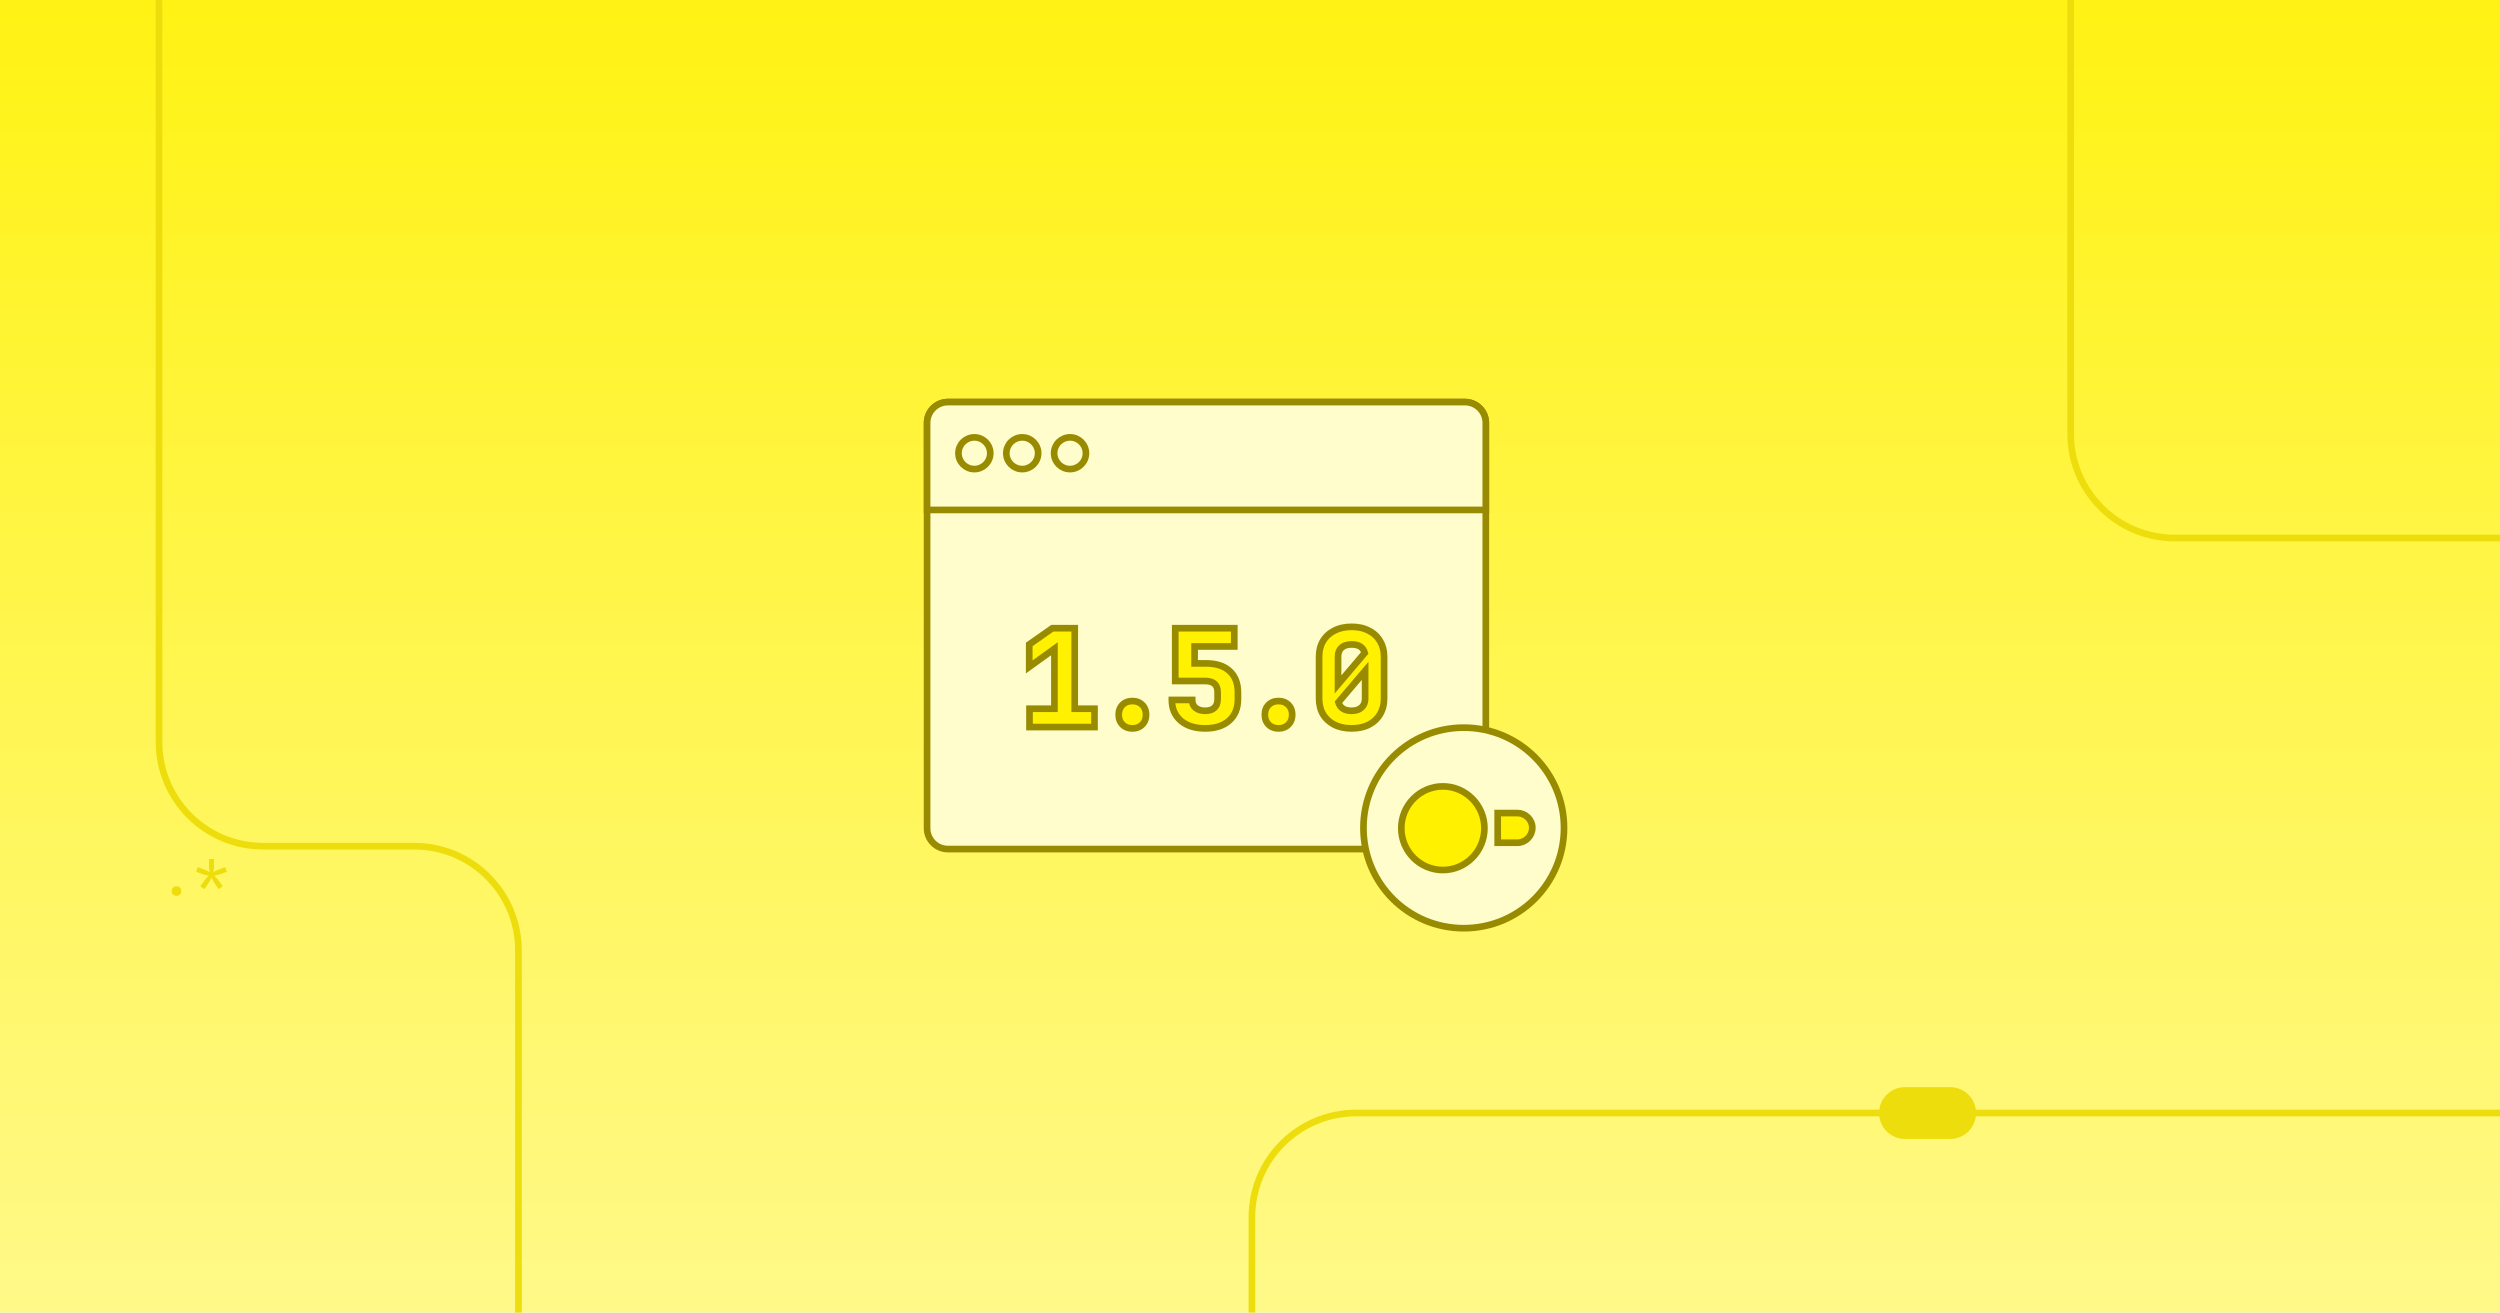
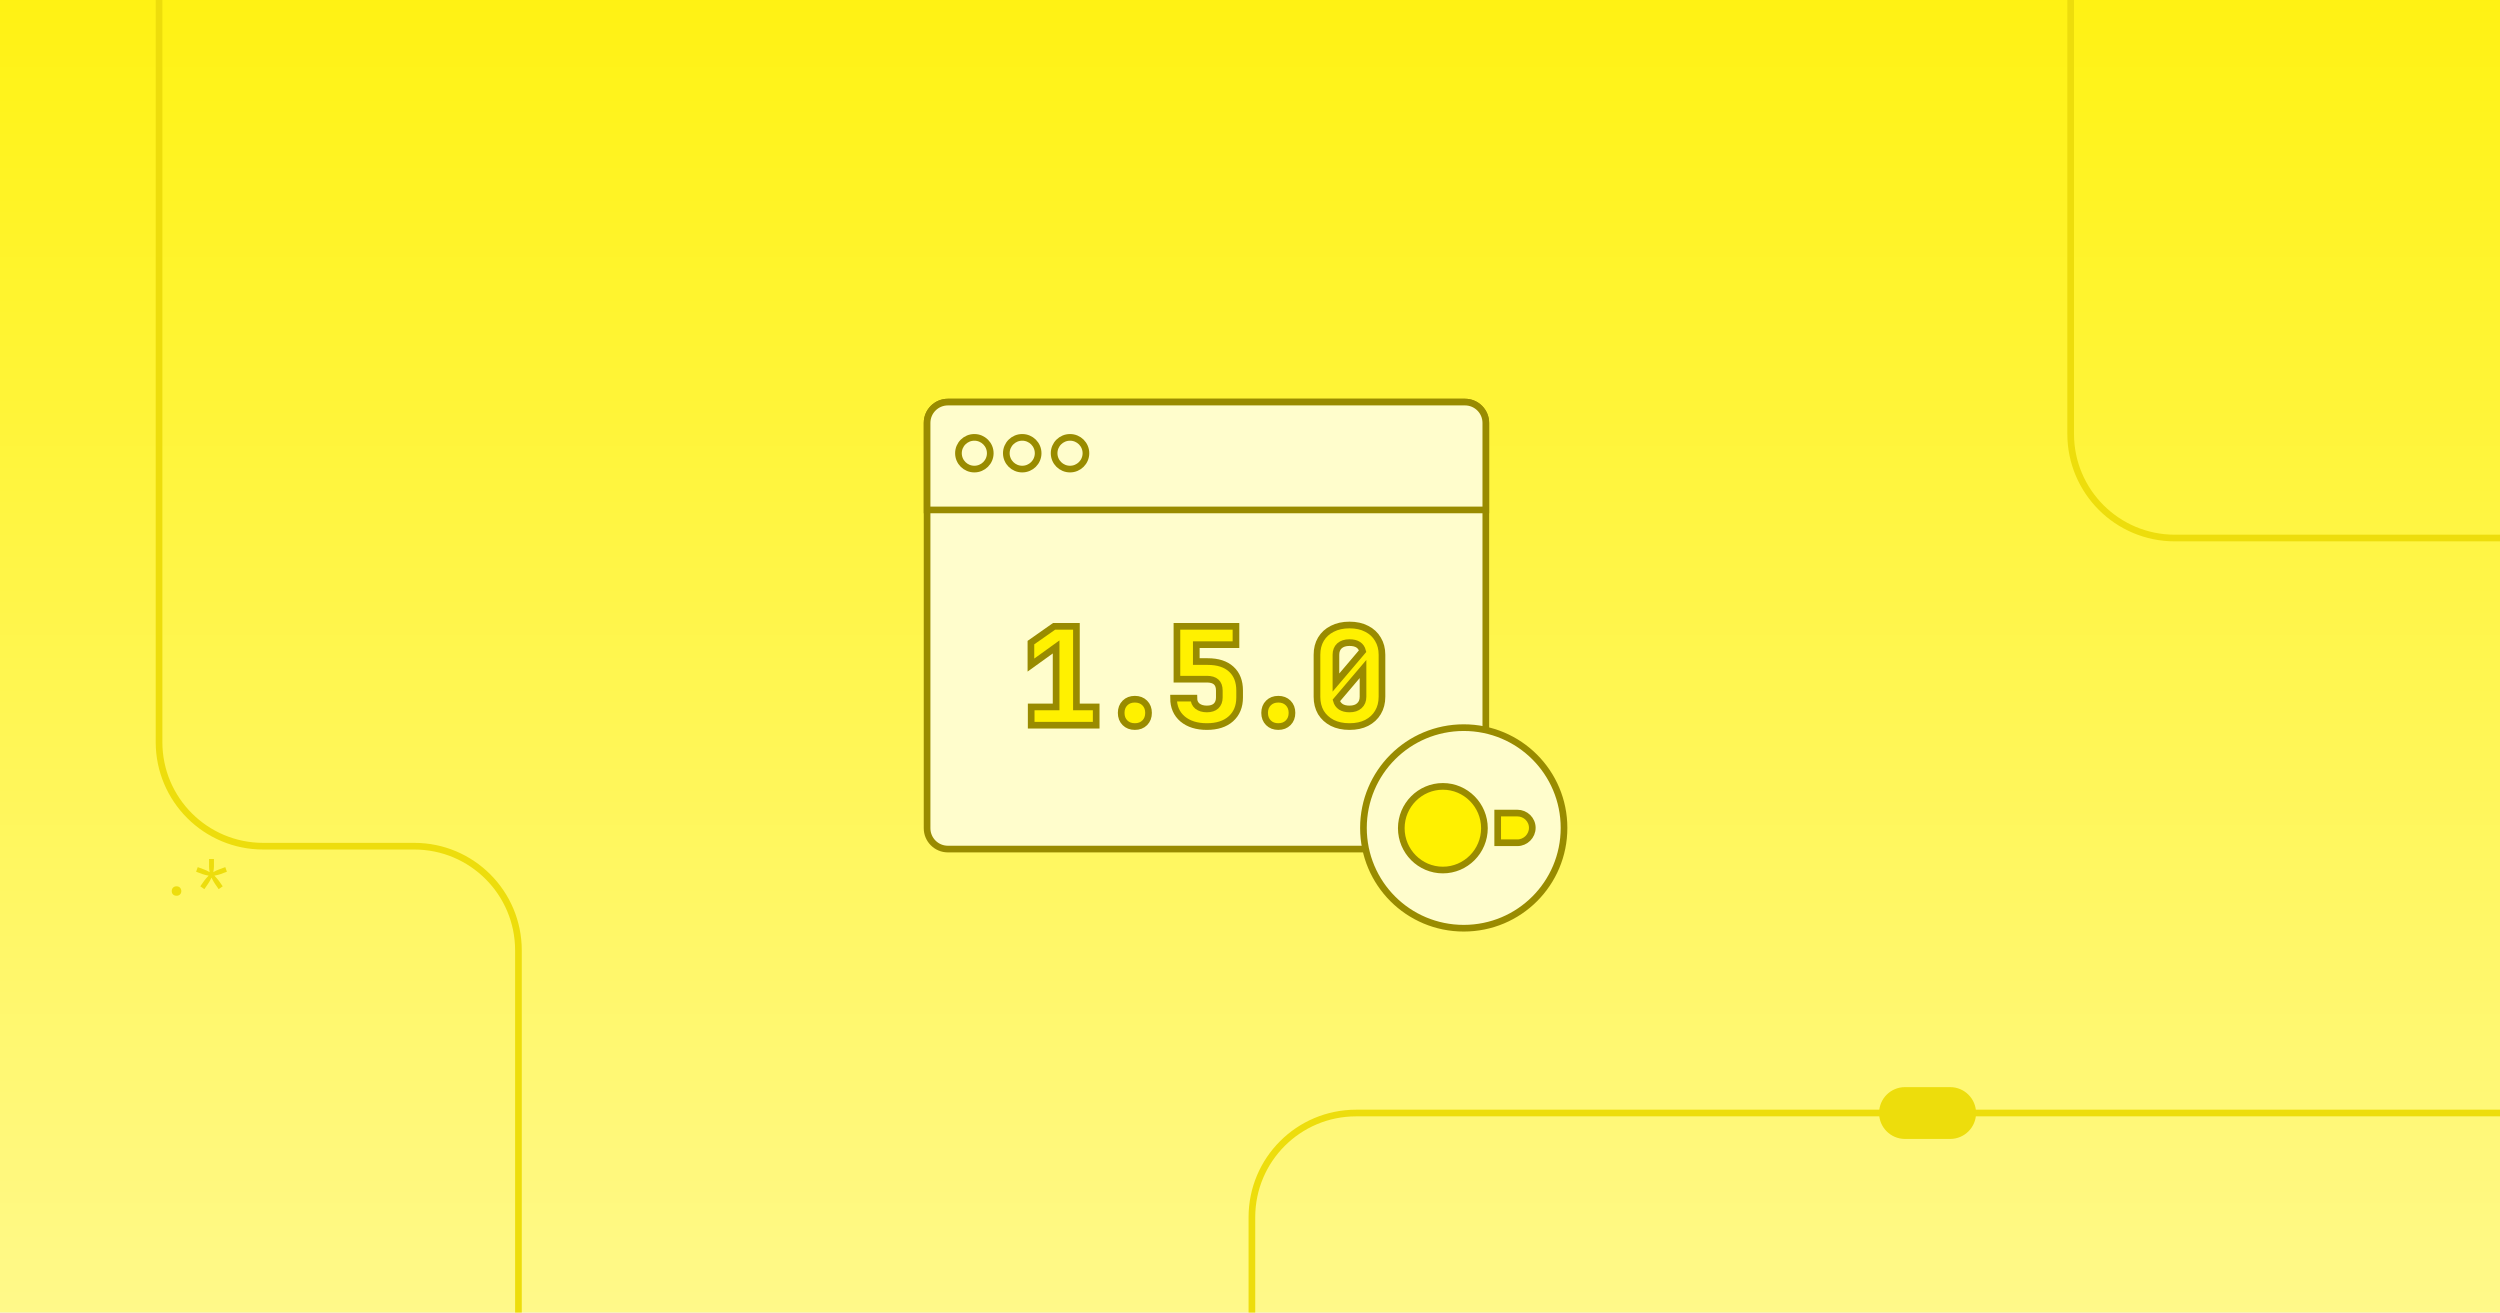
<svg xmlns="http://www.w3.org/2000/svg" width="1200" height="630" viewBox="0 0 1200 630" fill="none">
  <style id="thin-strokes">@media (min-width: 500px) { [stroke-width="3.2"] { stroke-width: 2; } }</style>
  <g clip-path="url(#clip0_17621_12170)">
    <rect width="1200" height="630" fill="url(#paint0_linear_17621_12170)" />
-     <path d="M1226.31 534.254L650.916 534.254C623.302 534.254 600.916 556.64 600.916 584.254L600.916 652.856" stroke="#EDDD0C" stroke-width="3.2" stroke-linecap="round" stroke-linejoin="round" />
-     <path d="M248.85 645.159L248.85 456.174C248.85 428.56 226.464 406.174 198.849 406.174L126.334 406.174C98.72 406.175 76.334 383.789 76.334 356.174L76.334 -82.83" stroke="#EDDD0C" stroke-width="3.2" stroke-linejoin="round" />
-     <path d="M84.734 429.965C84.043 429.965 83.483 429.759 83.054 429.349C82.643 428.938 82.438 428.406 82.438 427.753C82.438 427.062 82.643 426.502 83.054 426.073C83.483 425.643 84.043 425.429 84.734 425.429C85.425 425.429 85.975 425.643 86.386 426.073C86.815 426.502 87.03 427.062 87.03 427.753C87.03 428.406 86.815 428.938 86.386 429.349C85.975 429.759 85.425 429.965 84.734 429.965ZM98.079 426.801L96.147 425.429L97.967 422.825C98.21 422.489 98.536 422.078 98.947 421.593C99.376 421.107 99.778 420.678 100.151 420.305C99.628 420.23 99.078 420.118 98.499 419.969C97.92 419.819 97.463 419.679 97.127 419.549L94.131 418.429L94.915 416.217L97.939 417.337C98.256 417.449 98.676 417.626 99.199 417.869C99.722 418.111 100.198 418.363 100.627 418.625C100.534 418.139 100.459 417.645 100.403 417.141C100.366 416.618 100.347 416.179 100.347 415.825V412.325H102.699V415.825C102.699 416.179 102.671 416.618 102.615 417.141C102.559 417.645 102.484 418.139 102.391 418.625C102.839 418.363 103.315 418.111 103.819 417.869C104.342 417.626 104.771 417.449 105.107 417.337L108.131 416.217L108.915 418.429L105.919 419.549C105.583 419.679 105.126 419.819 104.547 419.969C103.968 420.118 103.418 420.23 102.895 420.305C103.268 420.678 103.67 421.117 104.099 421.621C104.528 422.106 104.855 422.507 105.079 422.825L106.899 425.429L104.967 426.801L103.147 424.169C102.923 423.851 102.652 423.413 102.335 422.853C102.018 422.293 101.747 421.77 101.523 421.285C101.299 421.77 101.028 422.293 100.711 422.853C100.394 423.394 100.123 423.833 99.899 424.169L98.079 426.801Z" fill="#EDDD0C" />
+     <path d="M1226.31 534.254L650.914 534.254C623.3 534.254 600.914 556.64 600.914 584.254L600.914 652.856" stroke="#EDDD0C" stroke-width="3.2" stroke-linecap="round" stroke-linejoin="round" />
+     <path d="M248.852 645.159L248.852 456.174C248.852 428.56 226.466 406.174 198.851 406.174L126.336 406.174C98.722 406.175 76.336 383.789 76.336 356.174L76.336 -82.83" stroke="#EDDD0C" stroke-width="3.2" stroke-linejoin="round" />
+     <path d="M84.736 429.965C84.045 429.965 83.485 429.759 83.056 429.349C82.645 428.938 82.44 428.406 82.44 427.753C82.44 427.062 82.645 426.502 83.056 426.073C83.485 425.643 84.045 425.429 84.736 425.429C85.427 425.429 85.977 425.643 86.388 426.073C86.817 426.502 87.032 427.062 87.032 427.753C87.032 428.406 86.817 428.938 86.388 429.349C85.977 429.759 85.427 429.965 84.736 429.965ZM98.081 426.801L96.149 425.429L97.969 422.825C98.212 422.489 98.538 422.078 98.949 421.593C99.378 421.107 99.78 420.678 100.153 420.305C99.63 420.23 99.08 420.118 98.501 419.969C97.922 419.819 97.465 419.679 97.129 419.549L94.133 418.429L94.917 416.217L97.941 417.337C98.258 417.449 98.678 417.626 99.201 417.869C99.724 418.111 100.2 418.363 100.629 418.625C100.536 418.139 100.461 417.645 100.405 417.141C100.368 416.618 100.349 416.179 100.349 415.825V412.325H102.701V415.825C102.701 416.179 102.673 416.618 102.617 417.141C102.561 417.645 102.486 418.139 102.393 418.625C102.841 418.363 103.317 418.111 103.821 417.869C104.344 417.626 104.773 417.449 105.109 417.337L108.133 416.217L108.917 418.429L105.921 419.549C105.585 419.679 105.128 419.819 104.549 419.969C103.97 420.118 103.42 420.23 102.897 420.305C103.27 420.678 103.672 421.117 104.101 421.621C104.53 422.106 104.857 422.507 105.081 422.825L106.901 425.429L104.969 426.801L103.149 424.169C102.925 423.851 102.654 423.413 102.337 422.853C102.02 422.293 101.749 421.77 101.525 421.285C101.301 421.77 101.03 422.293 100.713 422.853C100.396 423.394 100.125 423.833 99.901 424.169L98.081 426.801Z" fill="#EDDD0C" />
    <path d="M993.918 -46.914L993.918 208.254C993.918 235.868 1016.3 258.254 1043.92 258.254L1244.88 258.254" stroke="#EDDD0C" stroke-width="3.2" stroke-linejoin="round" />
    <rect x="903.559" y="545.092" width="21.675" height="43.349" rx="10.837" transform="rotate(-90 903.559 545.092)" fill="#EDDD0C" stroke="#EDDD0C" stroke-width="3.2" />
  </g>
  <rect x="445" y="193" width="268.19" height="214.552" rx="10" fill="#FFFDCC" stroke="#998B00" stroke-width="3.2" stroke-miterlimit="10" />
  <path d="M445 203C445 197.477 449.477 193 455 193H703.19C708.713 193 713.19 197.477 713.19 203V244.756H445V203Z" fill="#FFFDCC" stroke="#998B00" stroke-width="3.2" stroke-miterlimit="10" />
  <path d="M467.691 225.16C471.908 225.16 475.326 221.752 475.326 217.549C475.326 213.346 471.908 209.938 467.691 209.938C463.473 209.938 460.055 213.346 460.055 217.549C460.055 221.752 463.473 225.16 467.691 225.16Z" fill="#FFFDCC" stroke="#998B00" stroke-width="3.2" stroke-miterlimit="10" />
  <path d="M490.671 225.16C494.888 225.16 498.307 221.752 498.307 217.549C498.307 213.346 494.888 209.938 490.671 209.938C486.454 209.938 483.035 213.346 483.035 217.549C483.035 221.752 486.454 225.16 490.671 225.16Z" fill="#FFFDCC" stroke="#998B00" stroke-width="3.2" stroke-miterlimit="10" />
-   <path d="M513.611 225.16C517.828 225.16 521.246 221.752 521.246 217.549C521.246 213.346 517.828 209.938 513.611 209.938C509.393 209.938 505.975 213.346 505.975 217.549C505.975 221.752 509.393 225.16 513.611 225.16Z" fill="#FFFDCC" stroke="#998B00" stroke-width="3.2" stroke-miterlimit="10" />
-   <path d="M494.159 348.98V340.205H506.119V311.41L494.029 320.12V309.33L505.144 301.53H515.869V340.205H525.359V348.98H494.159ZM543.534 349.63C541.584 349.63 540.002 349.024 538.789 347.81C537.575 346.597 536.969 345.015 536.969 343.065C536.969 341.115 537.575 339.534 538.789 338.32C540.002 337.107 541.584 336.5 543.534 336.5C545.484 336.5 547.065 337.107 548.279 338.32C549.492 339.534 550.099 341.115 550.099 343.065C550.099 345.015 549.492 346.597 548.279 347.81C547.065 349.024 545.484 349.63 543.534 349.63ZM578.478 349.63C573.625 349.63 569.747 348.417 566.843 345.99C563.94 343.52 562.488 340.184 562.488 335.98H572.238C572.238 337.584 572.802 338.862 573.928 339.815C575.098 340.725 576.615 341.18 578.478 341.18C580.385 341.18 581.858 340.704 582.898 339.75C583.938 338.754 584.458 337.389 584.458 335.655V332.34C584.458 328.7 582.465 326.88 578.478 326.88H564.113V301.53H592.453V310.305H573.408V318.43H578.868C583.765 318.43 587.535 319.644 590.178 322.07C592.865 324.497 594.208 327.92 594.208 332.34V335.655C594.208 339.989 592.8 343.412 589.983 345.925C587.21 348.395 583.375 349.63 578.478 349.63ZM613.683 349.63C611.733 349.63 610.151 349.024 608.938 347.81C607.725 346.597 607.118 345.015 607.118 343.065C607.118 341.115 607.725 339.534 608.938 338.32C610.151 337.107 611.733 336.5 613.683 336.5C615.633 336.5 617.215 337.107 618.428 338.32C619.641 339.534 620.248 341.115 620.248 343.065C620.248 345.015 619.641 346.597 618.428 347.81C617.215 349.024 615.633 349.63 613.683 349.63ZM648.758 349.63C645.594 349.63 642.843 349.045 640.503 347.875C638.163 346.662 636.343 344.994 635.043 342.87C633.786 340.704 633.158 338.19 633.158 335.33V315.18C633.158 312.32 633.786 309.829 635.043 307.705C636.343 305.539 638.163 303.87 640.503 302.7C642.843 301.487 645.594 300.88 648.758 300.88C651.964 300.88 654.716 301.487 657.013 302.7C659.353 303.87 661.151 305.539 662.408 307.705C663.708 309.829 664.358 312.32 664.358 315.18V335.33C664.358 338.19 663.708 340.704 662.408 342.87C661.151 344.994 659.353 346.662 657.013 347.875C654.716 349.045 651.964 349.63 648.758 349.63ZM642.258 315.18V328.505L655.063 313.425C654.369 310.695 652.268 309.33 648.758 309.33C646.721 309.33 645.118 309.85 643.948 310.89C642.821 311.93 642.258 313.36 642.258 315.18ZM648.758 341.18C650.794 341.18 652.376 340.66 653.503 339.62C654.673 338.58 655.258 337.15 655.258 335.33V322.005L642.453 337.085C642.799 338.385 643.514 339.404 644.598 340.14C645.681 340.834 647.068 341.18 648.758 341.18Z" fill="#FFF100" />
-   <path d="M494.159 348.98H492.559V350.58H494.159V348.98ZM494.159 340.205V338.605H492.559V340.205H494.159ZM506.119 340.205V341.805H507.719V340.205H506.119ZM506.119 311.41H507.719V308.286L505.184 310.112L506.119 311.41ZM494.029 320.12H492.429V323.245L494.964 321.419L494.029 320.12ZM494.029 309.33L493.11 308.021L492.429 308.499V309.33H494.029ZM505.144 301.53V299.93H504.639L504.225 300.221L505.144 301.53ZM515.869 301.53H517.469V299.93H515.869V301.53ZM515.869 340.205H514.269V341.805H515.869V340.205ZM525.359 340.205H526.959V338.605H525.359V340.205ZM525.359 348.98V350.58H526.959V348.98H525.359ZM494.159 348.98H495.759V340.205H494.159H492.559V348.98H494.159ZM494.159 340.205V341.805H506.119V340.205V338.605H494.159V340.205ZM506.119 340.205H507.719V311.41H506.119H504.519V340.205H506.119ZM506.119 311.41L505.184 310.112L493.094 318.822L494.029 320.12L494.964 321.419L507.054 312.709L506.119 311.41ZM494.029 320.12H495.629V309.33H494.029H492.429V320.12H494.029ZM494.029 309.33L494.948 310.64L506.063 302.84L505.144 301.53L504.225 300.221L493.11 308.021L494.029 309.33ZM505.144 301.53V303.13H515.869V301.53V299.93H505.144V301.53ZM515.869 301.53H514.269V340.205H515.869H517.469V301.53H515.869ZM515.869 340.205V341.805H525.359V340.205V338.605H515.869V340.205ZM525.359 340.205H523.759V348.98H525.359H526.959V340.205H525.359ZM525.359 348.98V347.38H494.159V348.98V350.58H525.359V348.98ZM538.789 347.81L537.657 348.942V348.942L538.789 347.81ZM538.789 338.32L537.657 337.189V337.189L538.789 338.32ZM548.279 347.81L549.41 348.942L548.279 347.81ZM543.534 349.63V348.03C541.945 348.03 540.792 347.551 539.92 346.679L538.789 347.81L537.657 348.942C539.213 350.497 541.222 351.23 543.534 351.23V349.63ZM538.789 347.81L539.92 346.679C539.049 345.808 538.569 344.654 538.569 343.065H536.969H535.369C535.369 345.377 536.102 347.387 537.657 348.942L538.789 347.81ZM536.969 343.065H538.569C538.569 341.477 539.049 340.323 539.92 339.452L538.789 338.32L537.657 337.189C536.102 338.744 535.369 340.754 535.369 343.065H536.969ZM538.789 338.32L539.92 339.452C540.792 338.58 541.945 338.1 543.534 338.1V336.5V334.9C541.222 334.9 539.213 335.634 537.657 337.189L538.789 338.32ZM543.534 336.5V338.1C545.122 338.1 546.276 338.58 547.147 339.452L548.279 338.32L549.41 337.189C547.855 335.634 545.845 334.9 543.534 334.9V336.5ZM548.279 338.32L547.147 339.452C548.019 340.323 548.499 341.477 548.499 343.065H550.099H551.699C551.699 340.754 550.965 338.744 549.41 337.189L548.279 338.32ZM550.099 343.065H548.499C548.499 344.654 548.019 345.808 547.147 346.679L548.279 347.81L549.41 348.942C550.965 347.387 551.699 345.377 551.699 343.065H550.099ZM548.279 347.81L547.147 346.679C546.276 347.551 545.122 348.03 543.534 348.03V349.63V351.23C545.845 351.23 547.855 350.497 549.41 348.942L548.279 347.81ZM566.843 345.99L565.807 347.209L565.817 347.218L566.843 345.99ZM562.488 335.98V334.38H560.888V335.98H562.488ZM572.238 335.98H573.838V334.38H572.238V335.98ZM573.928 339.815L572.895 341.037L572.92 341.058L572.946 341.078L573.928 339.815ZM582.898 339.75L583.98 340.93L583.993 340.918L584.005 340.906L582.898 339.75ZM564.113 326.88H562.513V328.48H564.113V326.88ZM564.113 301.53V299.93H562.513V301.53H564.113ZM592.453 301.53H594.053V299.93H592.453V301.53ZM592.453 310.305V311.905H594.053V310.305H592.453ZM573.408 310.305V308.705H571.808V310.305H573.408ZM573.408 318.43H571.808V320.03H573.408V318.43ZM590.178 322.07L589.096 323.249L589.106 323.258L590.178 322.07ZM589.983 345.925L591.048 347.12L591.049 347.119L589.983 345.925ZM578.478 349.63V348.03C573.892 348.03 570.412 346.888 567.869 344.763L566.843 345.99L565.817 347.218C569.082 349.947 573.358 351.23 578.478 351.23V349.63ZM566.843 345.99L567.88 344.772C565.374 342.639 564.088 339.769 564.088 335.98H562.488H560.888C560.888 340.599 562.507 344.402 565.807 347.209L566.843 345.99ZM562.488 335.98V337.58H572.238V335.98V334.38H562.488V335.98ZM572.238 335.98H570.638C570.638 338.008 571.375 339.751 572.895 341.037L573.928 339.815L574.962 338.594C574.228 337.973 573.838 337.159 573.838 335.98H572.238ZM573.928 339.815L572.946 341.078C574.463 342.258 576.352 342.78 578.478 342.78V341.18V339.58C576.878 339.58 575.734 339.193 574.911 338.553L573.928 339.815ZM578.478 341.18V342.78C580.643 342.78 582.554 342.237 583.98 340.93L582.898 339.75L581.817 338.571C581.163 339.171 580.128 339.58 578.478 339.58V341.18ZM582.898 339.75L584.005 340.906C585.423 339.547 586.058 337.729 586.058 335.655H584.458H582.858C582.858 337.048 582.454 337.961 581.791 338.595L582.898 339.75ZM584.458 335.655H586.058V332.34H584.458H582.858V335.655H584.458ZM584.458 332.34H586.058C586.058 330.234 585.475 328.372 584.042 327.064C582.637 325.781 580.684 325.28 578.478 325.28V326.88V328.48C580.259 328.48 581.296 328.89 581.885 329.427C582.445 329.939 582.858 330.806 582.858 332.34H584.458ZM578.478 326.88V325.28H564.113V326.88V328.48H578.478V326.88ZM564.113 326.88H565.713V301.53H564.113H562.513V326.88H564.113ZM564.113 301.53V303.13H592.453V301.53V299.93H564.113V301.53ZM592.453 301.53H590.853V310.305H592.453H594.053V301.53H592.453ZM592.453 310.305V308.705H573.408V310.305V311.905H592.453V310.305ZM573.408 310.305H571.808V318.43H573.408H575.008V310.305H573.408ZM573.408 318.43V320.03H578.868V318.43V316.83H573.408V318.43ZM578.868 318.43V320.03C583.512 320.03 586.842 321.179 589.096 323.249L590.178 322.07L591.26 320.892C588.229 318.109 584.018 316.83 578.868 316.83V318.43ZM590.178 322.07L589.106 323.258C591.384 325.315 592.608 328.265 592.608 332.34H594.208H595.808C595.808 327.576 594.346 323.679 591.251 320.883L590.178 322.07ZM594.208 332.34H592.608V335.655H594.208H595.808V332.34H594.208ZM594.208 335.655H592.608C592.608 339.607 591.343 342.568 588.918 344.732L589.983 345.925L591.049 347.119C594.257 344.256 595.808 340.37 595.808 335.655H594.208ZM589.983 345.925L588.919 344.731C586.522 346.866 583.11 348.03 578.478 348.03V349.63V351.23C583.64 351.23 587.898 349.925 591.048 347.12L589.983 345.925ZM608.938 347.81L607.807 348.942V348.942L608.938 347.81ZM608.938 338.32L607.807 337.189V337.189L608.938 338.32ZM618.428 347.81L619.559 348.942L618.428 347.81ZM613.683 349.63V348.03C612.094 348.03 610.941 347.551 610.069 346.679L608.938 347.81L607.807 348.942C609.362 350.497 611.372 351.23 613.683 351.23V349.63ZM608.938 347.81L610.069 346.679C609.198 345.808 608.718 344.654 608.718 343.065H607.118H605.518C605.518 345.377 606.251 347.387 607.807 348.942L608.938 347.81ZM607.118 343.065H608.718C608.718 341.477 609.198 340.323 610.069 339.452L608.938 338.32L607.807 337.189C606.251 338.744 605.518 340.754 605.518 343.065H607.118ZM608.938 338.32L610.069 339.452C610.941 338.58 612.094 338.1 613.683 338.1V336.5V334.9C611.372 334.9 609.362 335.634 607.807 337.189L608.938 338.32ZM613.683 336.5V338.1C615.272 338.1 616.425 338.58 617.297 339.452L618.428 338.32L619.559 337.189C618.004 335.634 615.994 334.9 613.683 334.9V336.5ZM618.428 338.32L617.297 339.452C618.168 340.323 618.648 341.477 618.648 343.065H620.248H621.848C621.848 340.754 621.115 338.744 619.559 337.189L618.428 338.32ZM620.248 343.065H618.648C618.648 344.654 618.168 345.808 617.297 346.679L618.428 347.81L619.559 348.942C621.115 347.387 621.848 345.377 621.848 343.065H620.248ZM618.428 347.81L617.297 346.679C616.425 347.551 615.272 348.03 613.683 348.03V349.63V351.23C615.994 351.23 618.004 350.497 619.559 348.942L618.428 347.81ZM640.503 347.875L639.766 349.296L639.777 349.301L639.787 349.307L640.503 347.875ZM635.043 342.87L633.659 343.673L633.668 343.69L633.678 343.706L635.043 342.87ZM635.043 307.705L633.671 306.882L633.666 306.891L635.043 307.705ZM640.503 302.7L641.218 304.132L641.229 304.126L641.239 304.121L640.503 302.7ZM657.013 302.7L656.265 304.115L656.281 304.124L656.297 304.132L657.013 302.7ZM662.408 307.705L661.024 308.508L661.033 308.525L661.043 308.541L662.408 307.705ZM662.408 342.87L661.036 342.047L661.031 342.056L662.408 342.87ZM657.013 347.875L657.739 349.301L657.749 349.296L657.013 347.875ZM642.258 328.505H640.658V332.862L643.477 329.541L642.258 328.505ZM655.063 313.425L656.282 314.461L656.817 313.832L656.613 313.032L655.063 313.425ZM643.948 310.89L642.885 309.695L642.873 309.705L642.862 309.715L643.948 310.89ZM653.503 339.62L652.44 338.425L652.428 338.435L652.417 338.445L653.503 339.62ZM655.258 322.005H656.858V317.649L654.038 320.97L655.258 322.005ZM642.453 337.085L641.233 336.05L640.691 336.688L640.907 337.498L642.453 337.085ZM644.598 340.14L643.698 341.464L643.716 341.476L643.735 341.488L644.598 340.14ZM648.758 349.63V348.03C645.791 348.03 643.294 347.482 641.218 346.444L640.503 347.875L639.787 349.307C642.391 350.609 645.397 351.23 648.758 351.23V349.63ZM640.503 347.875L641.239 346.455C639.142 345.368 637.546 343.895 636.407 342.035L635.043 342.87L633.678 343.706C635.139 346.093 637.183 347.957 639.766 349.296L640.503 347.875ZM635.043 342.87L636.427 342.068C635.331 340.178 634.758 337.949 634.758 335.33H633.158H631.558C631.558 338.432 632.241 341.23 633.659 343.673L635.043 342.87ZM633.158 335.33H634.758V315.18H633.158H631.558V335.33H633.158ZM633.158 315.18H634.758C634.758 312.561 635.331 310.36 636.42 308.52L635.043 307.705L633.666 306.891C632.241 309.298 631.558 312.08 631.558 315.18H633.158ZM635.043 307.705L636.415 308.529C637.552 306.632 639.14 305.171 641.218 304.132L640.503 302.7L639.787 301.269C637.185 302.57 635.133 304.445 633.671 306.882L635.043 307.705ZM640.503 302.7L641.239 304.121C643.31 303.047 645.8 302.48 648.758 302.48V300.88V299.28C645.389 299.28 642.375 299.927 639.766 301.28L640.503 302.7ZM648.758 300.88V302.48C651.764 302.48 654.247 303.049 656.265 304.115L657.013 302.7L657.76 301.286C655.185 299.925 652.165 299.28 648.758 299.28V300.88ZM657.013 302.7L656.297 304.132C658.371 305.168 659.931 306.624 661.024 308.508L662.408 307.705L663.792 306.903C662.371 304.453 660.334 302.573 657.728 301.269L657.013 302.7ZM662.408 307.705L661.043 308.541C662.167 310.377 662.758 312.571 662.758 315.18H664.358H665.958C665.958 312.07 665.248 309.28 663.772 306.87L662.408 307.705ZM664.358 315.18H662.758V335.33H664.358H665.958V315.18H664.358ZM664.358 335.33H662.758C662.758 337.94 662.168 340.161 661.036 342.047L662.408 342.87L663.78 343.694C665.248 341.247 665.958 338.441 665.958 335.33H664.358ZM662.408 342.87L661.031 342.056C659.937 343.903 658.369 345.37 656.276 346.455L657.013 347.875L657.749 349.296C660.336 347.954 662.365 346.084 663.785 343.685L662.408 342.87ZM657.013 347.875L656.286 346.45C654.263 347.481 651.772 348.03 648.758 348.03V349.63V351.23C652.156 351.23 655.169 350.61 657.739 349.301L657.013 347.875ZM642.258 315.18H640.658V328.505H642.258H643.858V315.18H642.258ZM642.258 328.505L643.477 329.541L656.282 314.461L655.063 313.425L653.843 312.39L641.038 327.47L642.258 328.505ZM655.063 313.425L656.613 313.032C656.181 311.329 655.269 309.942 653.838 309.012C652.443 308.107 650.703 307.73 648.758 307.73V309.33V310.93C650.322 310.93 651.388 311.237 652.095 311.696C652.765 312.132 653.251 312.792 653.512 313.819L655.063 313.425ZM648.758 309.33V307.73C646.45 307.73 644.427 308.324 642.885 309.695L643.948 310.89L645.011 312.086C645.809 311.377 646.992 310.93 648.758 310.93V309.33ZM643.948 310.89L642.862 309.715C641.346 311.114 640.658 313.005 640.658 315.18H642.258H643.858C643.858 313.716 644.296 312.747 645.033 312.066L643.948 310.89ZM648.758 341.18V342.78C651.062 342.78 653.08 342.188 654.588 340.796L653.503 339.62L652.417 338.445C651.672 339.132 650.527 339.58 648.758 339.58V341.18ZM653.503 339.62L654.566 340.816C656.134 339.422 656.858 337.526 656.858 335.33H655.258H653.658C653.658 336.775 653.211 337.739 652.44 338.425L653.503 339.62ZM655.258 335.33H656.858V322.005H655.258H653.658V335.33H655.258ZM655.258 322.005L654.038 320.97L641.233 336.05L642.453 337.085L643.672 338.121L656.477 323.041L655.258 322.005ZM642.453 337.085L640.907 337.498C641.349 339.158 642.287 340.504 643.698 341.464L644.598 340.14L645.497 338.817C644.741 338.303 644.249 337.613 643.999 336.673L642.453 337.085ZM644.598 340.14L643.735 341.488C645.145 342.391 646.856 342.78 648.758 342.78V341.18V339.58C647.279 339.58 646.217 339.277 645.46 338.793L644.598 340.14Z" fill="#998B00" />
+   <path d="M513.612 225.16C517.83 225.16 521.248 221.752 521.248 217.549C521.248 213.346 517.83 209.938 513.612 209.938C509.395 209.938 505.977 213.346 505.977 217.549C505.977 221.752 509.395 225.16 513.612 225.16Z" fill="#FFFDCC" stroke="#998B00" stroke-width="3.2" stroke-miterlimit="10" />
+   <path d="M494.97 348.1V339.325H506.93V310.53L494.84 319.24V308.45L505.955 300.65H516.68V339.325H526.17V348.1H494.97Z" fill="#FFF100" stroke="#998B00" stroke-width="3.2" stroke-miterlimit="10" />
+   <path d="M544.733 348.75C542.783 348.75 541.201 348.143 539.988 346.93C538.775 345.717 538.168 344.135 538.168 342.185C538.168 340.235 538.775 338.653 539.988 337.44C541.201 336.227 542.783 335.62 544.733 335.62C546.683 335.62 548.265 336.227 549.478 337.44C550.691 338.653 551.298 340.235 551.298 342.185C551.298 344.135 550.691 345.717 549.478 346.93C548.265 348.143 546.683 348.75 544.733 348.75Z" fill="#FFF100" stroke="#998B00" stroke-width="3.2" stroke-miterlimit="10" />
+   <path d="M579.291 348.75C574.437 348.75 570.559 347.537 567.656 345.11C564.752 342.64 563.301 339.303 563.301 335.1H573.051C573.051 336.703 573.614 337.982 574.741 338.935C575.911 339.845 577.427 340.3 579.291 340.3C581.197 340.3 582.671 339.823 583.711 338.87C584.751 337.873 585.271 336.508 585.271 334.775V331.46C585.271 327.82 583.277 326 579.291 326H564.926V300.65H593.266V309.425H574.221V317.55H579.681C584.577 317.55 588.347 318.763 590.991 321.19C593.677 323.617 595.021 327.04 595.021 331.46V334.775C595.021 339.108 593.612 342.532 590.796 345.045C588.022 347.515 584.187 348.75 579.291 348.75Z" fill="#FFF100" stroke="#998B00" stroke-width="3.2" stroke-miterlimit="10" />
+   <path d="M613.585 348.75C611.635 348.75 610.053 348.143 608.84 346.93C607.626 345.717 607.02 344.135 607.02 342.185C607.02 340.235 607.626 338.653 608.84 337.44C610.053 336.227 611.635 335.62 613.585 335.62C615.535 335.62 617.116 336.227 618.33 337.44C619.543 338.653 620.15 340.235 620.15 342.185C620.15 344.135 619.543 345.717 618.33 346.93C617.116 348.143 615.535 348.75 613.585 348.75Z" fill="#FFF100" stroke="#998B00" stroke-width="3.2" stroke-miterlimit="10" />
+   <path d="M647.748 348.75C644.585 348.75 641.833 348.165 639.493 346.995C637.153 345.782 635.333 344.113 634.033 341.99C632.777 339.823 632.148 337.31 632.148 334.45V314.3C632.148 311.44 632.777 308.948 634.033 306.825C635.333 304.658 637.153 302.99 639.493 301.82C641.833 300.607 644.585 300 647.748 300C650.955 300 653.707 300.607 656.003 301.82C658.343 302.99 660.142 304.658 661.398 306.825C662.698 308.948 663.348 311.44 663.348 314.3V334.45C663.348 337.31 662.698 339.823 661.398 341.99C660.142 344.113 658.343 345.782 656.003 346.995C653.707 348.165 650.955 348.75 647.748 348.75ZM641.248 314.3V327.625L654.053 312.545C653.36 309.815 651.258 308.45 647.748 308.45C645.712 308.45 644.108 308.97 642.938 310.01C641.812 311.05 641.248 312.48 641.248 314.3ZM647.748 340.3C649.785 340.3 651.367 339.78 652.493 338.74C653.663 337.7 654.248 336.27 654.248 334.45V321.125L641.443 336.205C641.79 337.505 642.505 338.523 643.588 339.26C644.672 339.953 646.058 340.3 647.748 340.3Z" fill="#FFF100" stroke="#998B00" stroke-width="3.2" stroke-miterlimit="10" />
  <path d="M702.594 445.544C675.963 445.544 654.457 424.037 654.457 397.407C654.457 370.776 675.963 349.27 702.594 349.27C729.225 349.27 750.731 370.776 750.731 397.407C750.731 424.037 729.225 445.544 702.594 445.544Z" fill="#FFFDCC" stroke="#998B00" stroke-width="3.2" stroke-miterlimit="10" stroke-linecap="round" />
-   <path d="M728.336 390.275H718.893V404.526H728.336C732.251 404.526 735.504 401.273 735.504 397.358C735.504 393.414 732.251 390.275 728.336 390.275Z" fill="#FFF100" stroke="#998B00" stroke-width="3.2" stroke-miterlimit="10" stroke-linecap="round" />
-   <path d="M672.623 397.541C672.623 408.608 681.577 417.618 692.575 417.618C703.572 417.618 712.526 408.608 712.526 397.541C712.526 386.474 703.572 377.464 692.575 377.464C681.577 377.464 672.623 386.474 672.623 397.541Z" fill="#FFF100" stroke="#998B00" stroke-width="3.2" stroke-miterlimit="10" stroke-linecap="round" />
+   <path d="M728.334 390.275H718.891V404.526H728.334C732.249 404.526 735.503 401.273 735.503 397.358C735.503 393.414 732.249 390.275 728.334 390.275Z" fill="#FFF100" stroke="#998B00" stroke-width="3.2" stroke-miterlimit="10" stroke-linecap="round" />
+   <path d="M672.621 397.54C672.621 408.607 681.575 417.617 692.573 417.617C703.57 417.617 712.524 408.607 712.524 397.54C712.524 386.473 703.57 377.463 692.573 377.463C681.575 377.463 672.621 386.473 672.621 397.54Z" fill="#FFF100" stroke="#998B00" stroke-width="3.2" stroke-miterlimit="10" stroke-linecap="round" />
  <defs>
    <linearGradient id="paint0_linear_17621_12170" x1="587" y1="-103.981" x2="587" y2="767.01" gradientUnits="userSpaceOnUse">
      <stop stop-color="#FFF100" />
-       <stop offset=".939" stop-color="#FFFA99" />
+       <stop offset="0.939" stop-color="#FFFA99" />
    </linearGradient>
    <clipPath id="clip0_17621_12170">
-       <rect width="1200" height="630" fill="#fff" />
+       <rect width="1200" height="630" fill="white" />
    </clipPath>
  </defs>
</svg>
